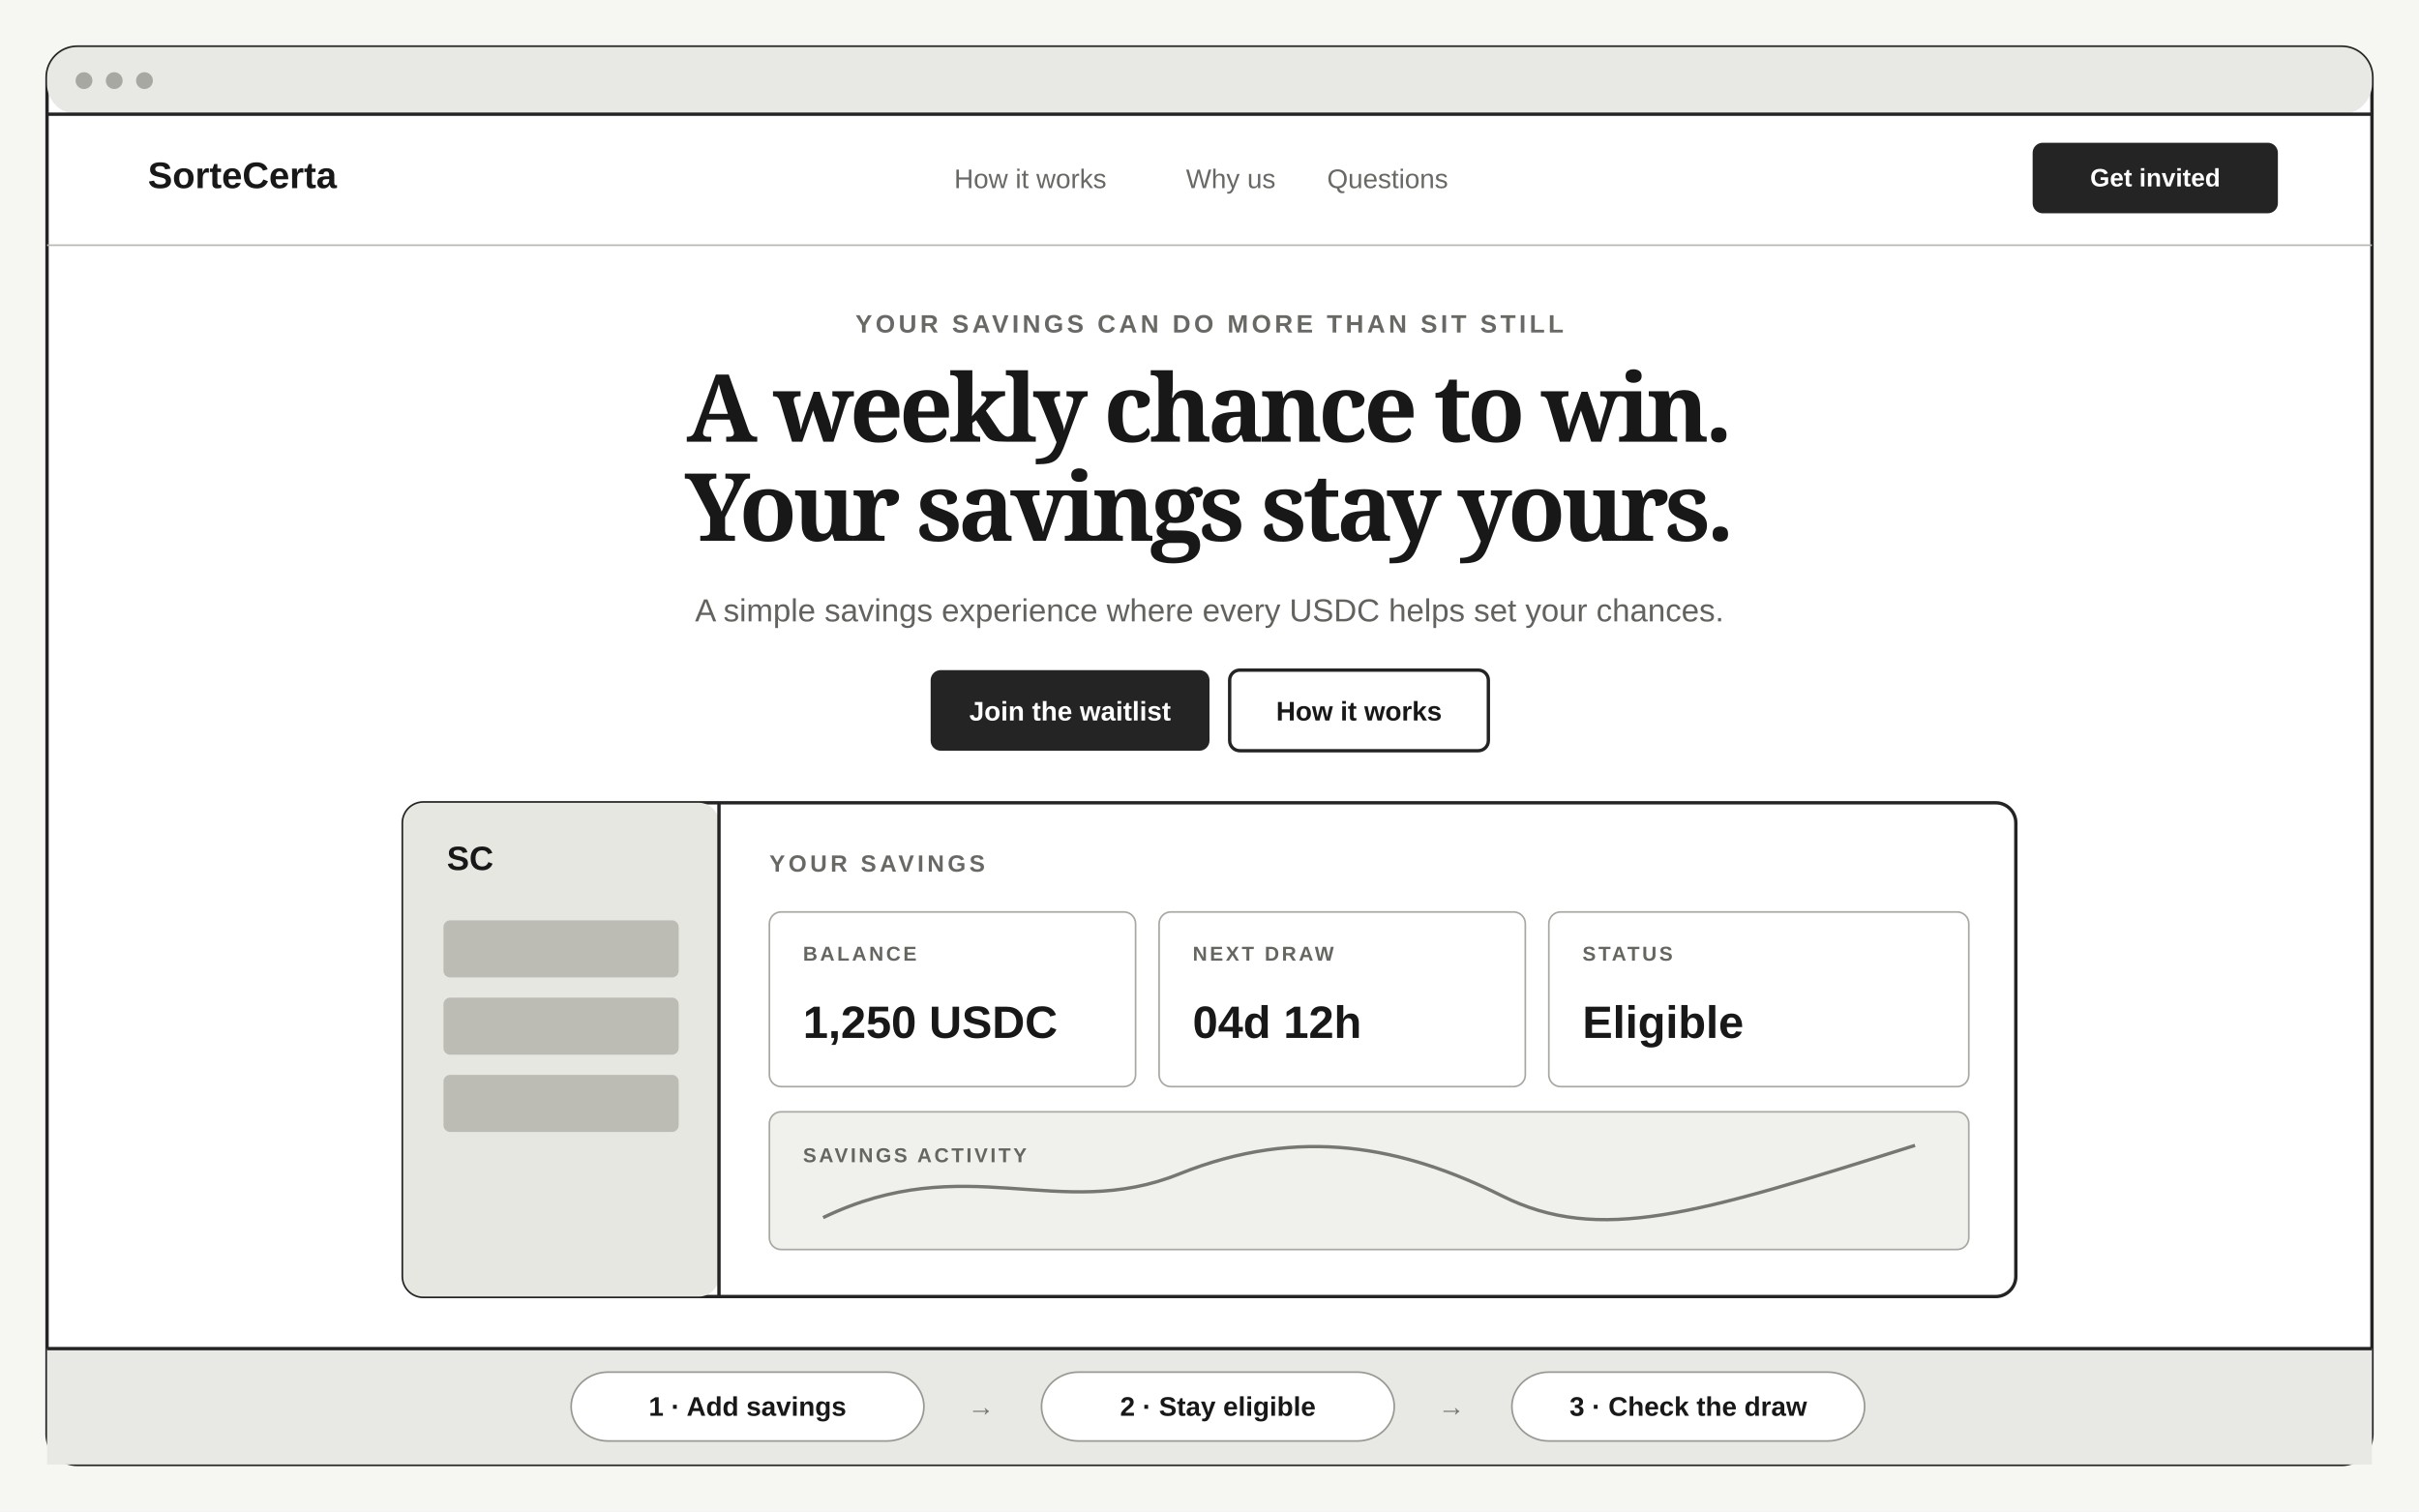
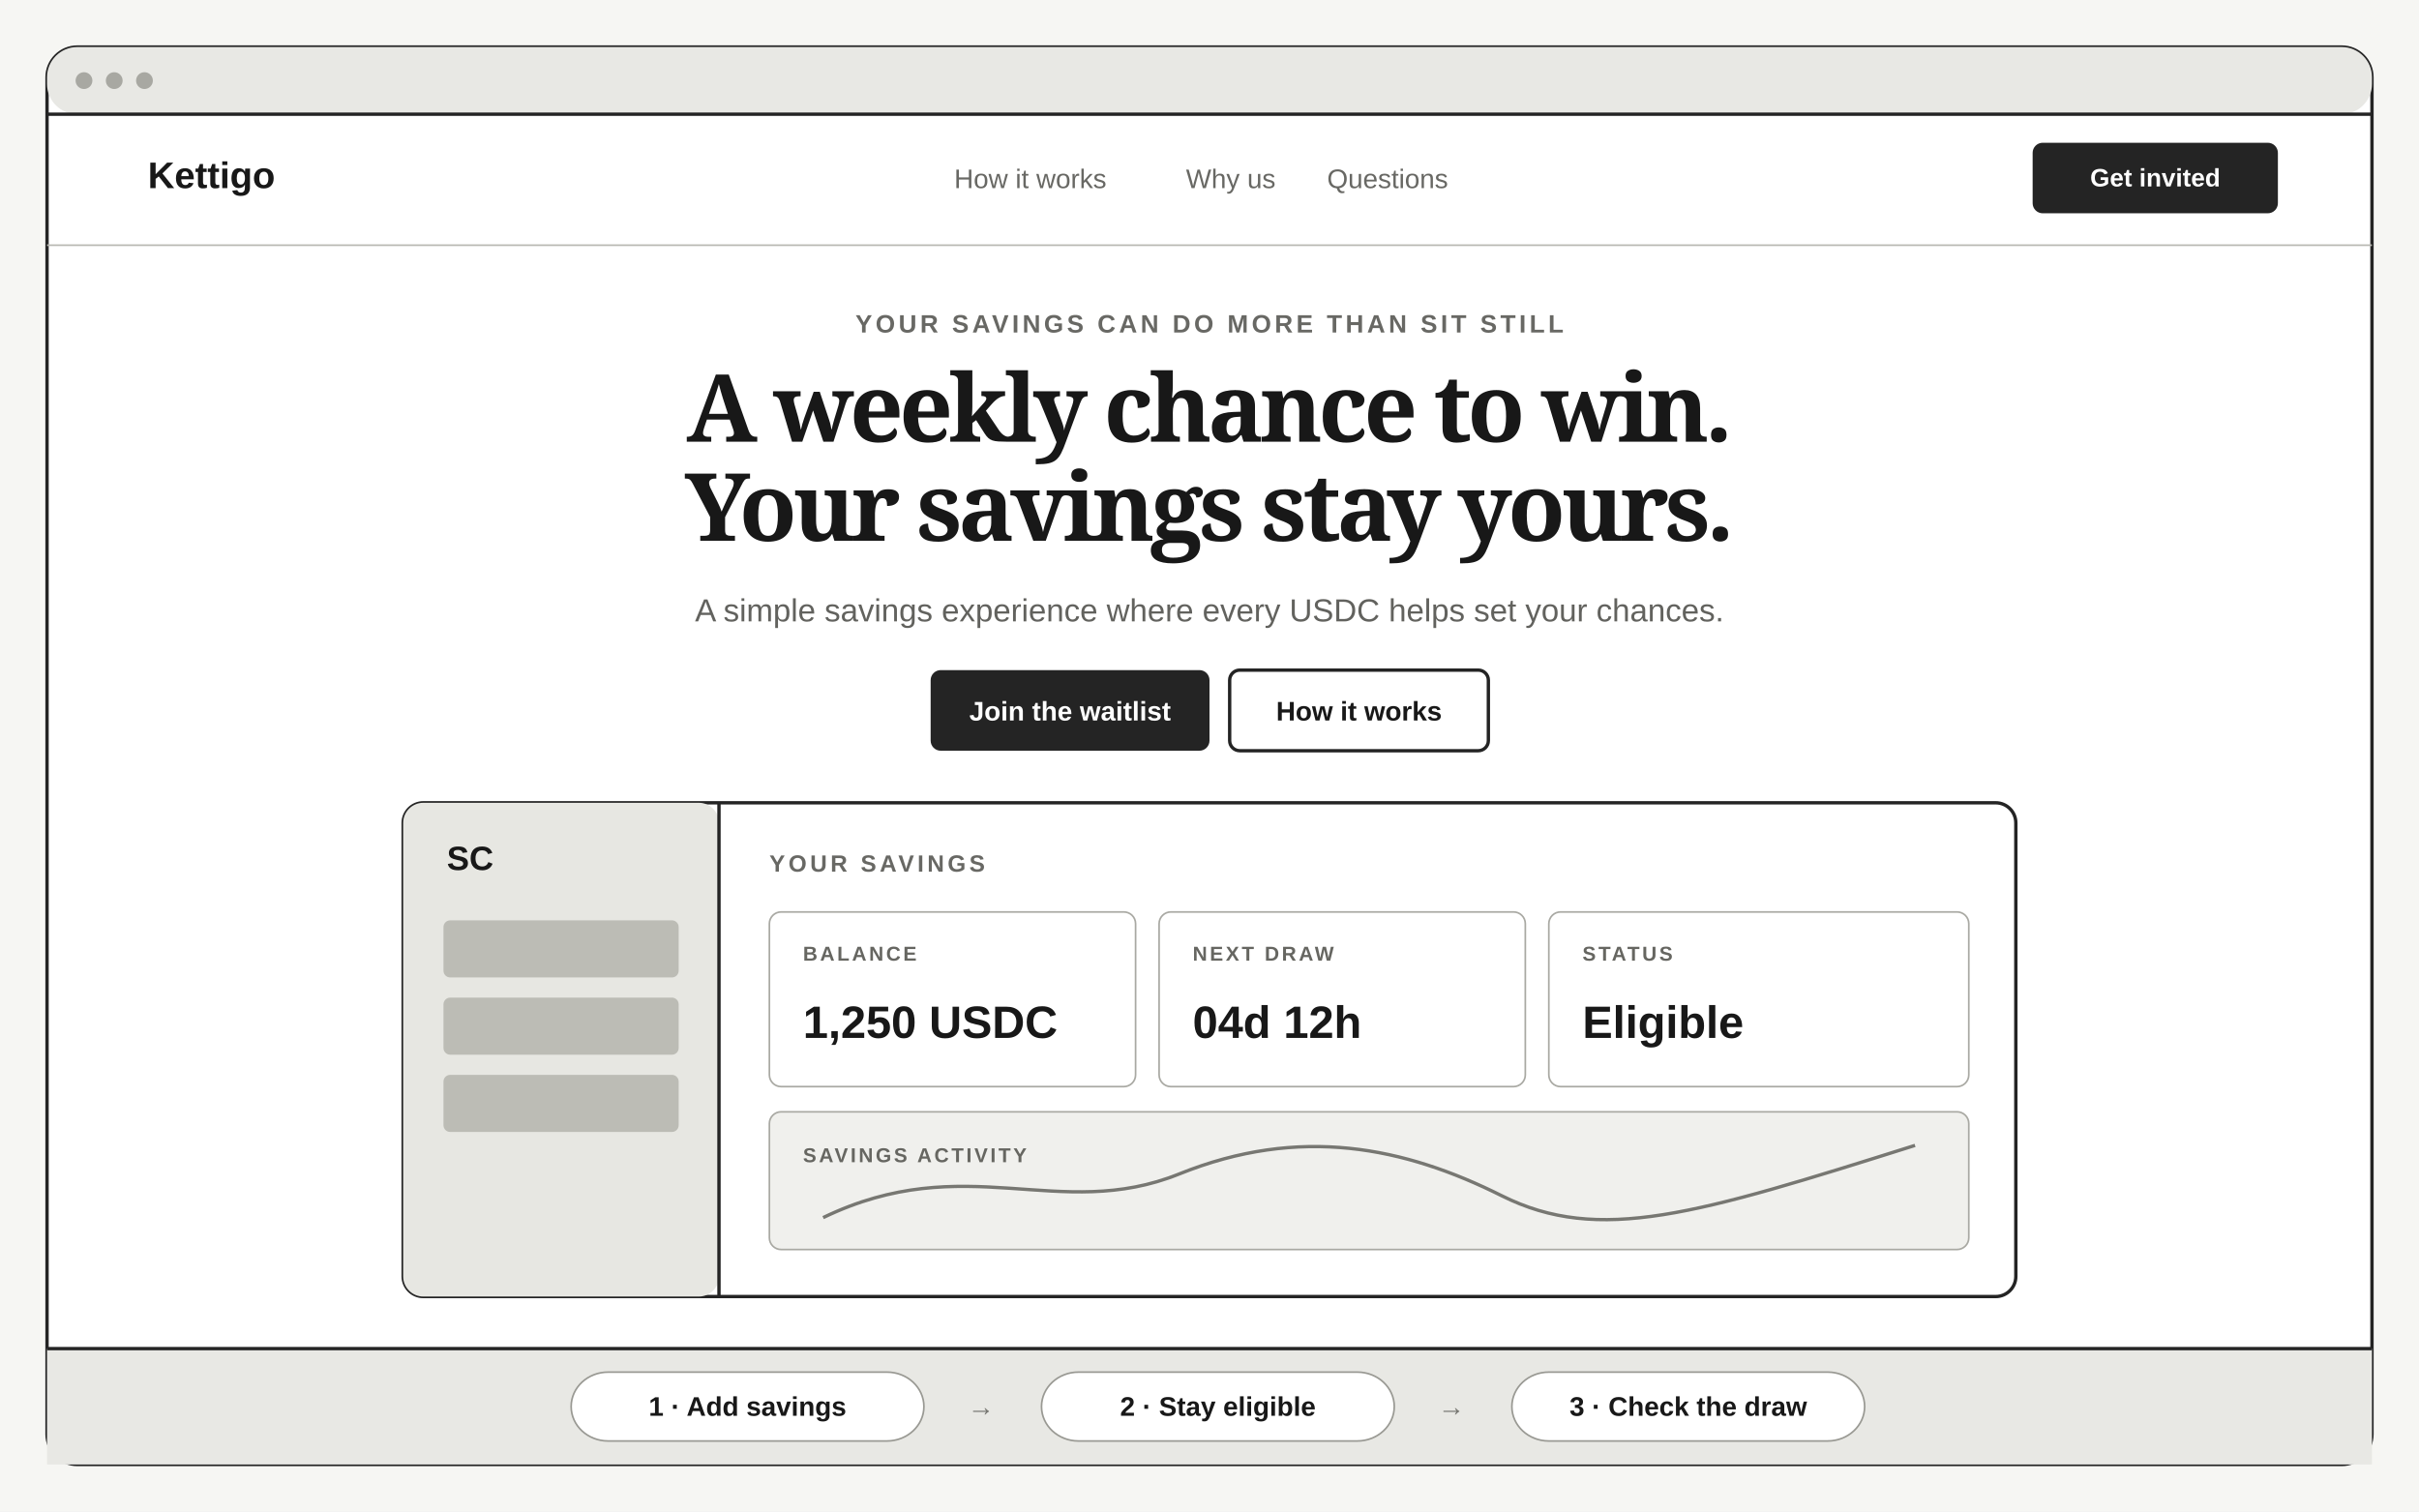
<svg xmlns="http://www.w3.org/2000/svg" width="1440" height="900" viewBox="0 0 1440 900" role="img" aria-labelledby="title desc">
  <rect width="1440" height="900" fill="#f6f6f3" />
  <rect x="28" y="28" width="1384" height="844" rx="18" fill="#ffffff" stroke="#242424" stroke-width="2" />
  <rect x="28" y="28" width="1384" height="40" rx="18" fill="#e8e8e4" />
  <path d="M28 68H1412" stroke="#242424" stroke-width="2" />
  <circle cx="50" cy="48" r="5" fill="#a8a8a2" />
  <circle cx="68" cy="48" r="5" fill="#a8a8a2" />
  <circle cx="86" cy="48" r="5" fill="#a8a8a2" />
  <g font-family="Arial, Helvetica, sans-serif" fill="#181818">
-     <text x="88" y="112" font-size="22" font-weight="700">SorteCerta</text>
+     <text x="88" y="112" font-size="22" font-weight="700">Kettigo</text>
    <text x="568" y="112" font-size="16" fill="#686864">How it works</text>
    <text x="706" y="112" font-size="16" fill="#686864">Why us</text>
    <text x="790" y="112" font-size="16" fill="#686864">Questions</text>
    <rect x="1210" y="85" width="146" height="42" rx="6" fill="#242424" />
    <text x="1283" y="111" text-anchor="middle" font-size="15" font-weight="700" fill="#ffffff">Get invited</text>
  </g>
  <path d="M28 146H1412" stroke="#b8b8b2" />
  <g font-family="Arial, Helvetica, sans-serif" text-anchor="middle">
    <text x="720" y="198" font-size="15" font-weight="700" letter-spacing="2" fill="#686864">YOUR SAVINGS CAN DO MORE THAN SIT STILL</text>
    <text x="720" y="263" font-family="Georgia, serif" font-size="56" font-weight="700" letter-spacing="-2.5" fill="#181818">A weekly chance to win.</text>
    <text x="720" y="322" font-family="Georgia, serif" font-size="56" font-weight="700" letter-spacing="-2.5" fill="#181818">Your savings stay yours.</text>
    <text x="720" y="370" font-size="19" fill="#62625e">A simple savings experience where every USDC helps set your chances.</text>
    <rect x="554" y="399" width="166" height="48" rx="6" fill="#242424" />
    <text x="637" y="429" font-size="16" font-weight="700" fill="#ffffff">Join the waitlist</text>
    <rect x="732" y="399" width="154" height="48" rx="6" fill="#ffffff" stroke="#242424" stroke-width="2" />
    <text x="809" y="429" font-size="16" font-weight="700" fill="#181818">How it works</text>
  </g>
  <g transform="translate(240 478)">
    <rect x="0" y="0" width="960" height="294" rx="12" fill="#ffffff" stroke="#242424" stroke-width="2" />
    <rect x="0" y="0" width="188" height="294" rx="12" fill="#e7e7e2" />
    <path d="M188 0V294" stroke="#242424" stroke-width="2" />
    <text x="26" y="40" font-family="Arial, Helvetica, sans-serif" font-size="20" font-weight="700" fill="#181818">SC</text>
    <rect x="24" y="70" width="140" height="34" rx="4" fill="#bcbcb5" />
    <rect x="24" y="116" width="140" height="34" rx="4" fill="#bcbcb5" />
    <rect x="24" y="162" width="140" height="34" rx="4" fill="#bcbcb5" />
    <text x="218" y="41" font-family="Arial, Helvetica, sans-serif" font-size="14" font-weight="700" letter-spacing="2" fill="#686864">YOUR SAVINGS</text>
    <g font-family="Arial, Helvetica, sans-serif">
      <rect x="218" y="65" width="218" height="104" rx="7" fill="#ffffff" stroke="#a9a9a3" />
      <text x="238" y="94" font-size="12" font-weight="700" letter-spacing="1.5" fill="#666661">BALANCE</text>
      <text x="238" y="140" font-size="27" font-weight="700" fill="#181818">1,250 USDC</text>
      <rect x="450" y="65" width="218" height="104" rx="7" fill="#ffffff" stroke="#a9a9a3" />
      <text x="470" y="94" font-size="12" font-weight="700" letter-spacing="1.5" fill="#666661">NEXT DRAW</text>
      <text x="470" y="140" font-size="27" font-weight="700" fill="#181818">04d 12h</text>
      <rect x="682" y="65" width="250" height="104" rx="7" fill="#ffffff" stroke="#a9a9a3" />
      <text x="702" y="94" font-size="12" font-weight="700" letter-spacing="1.5" fill="#666661">STATUS</text>
      <text x="702" y="140" font-size="27" font-weight="700" fill="#181818">Eligible</text>
      <rect x="218" y="184" width="714" height="82" rx="7" fill="#f0f0ed" stroke="#a9a9a3" />
      <text x="238" y="214" font-size="12" font-weight="700" letter-spacing="1.5" fill="#666661">SAVINGS ACTIVITY</text>
      <path d="M250 247 C335 206 390 250 462 221 S596 205 654 234 S770 245 900 204" fill="none" stroke="#777772" stroke-width="2" />
    </g>
  </g>
  <rect x="28" y="803" width="1384" height="69" fill="#e8e8e4" />
  <path d="M28 803H1412" stroke="#242424" stroke-width="2" />
  <g font-family="Arial, Helvetica, sans-serif" font-size="16" font-weight="700" fill="#181818">
    <rect x="340" y="817" width="210" height="41" rx="22" fill="#ffffff" stroke="#999993" />
    <text x="445" y="843" text-anchor="middle">1 · Add savings</text>
    <text x="584" y="843" text-anchor="middle" fill="#777772">→</text>
    <rect x="620" y="817" width="210" height="41" rx="22" fill="#ffffff" stroke="#999993" />
    <text x="725" y="843" text-anchor="middle">2 · Stay eligible</text>
    <text x="864" y="843" text-anchor="middle" fill="#777772">→</text>
    <rect x="900" y="817" width="210" height="41" rx="22" fill="#ffffff" stroke="#999993" />
    <text x="1005" y="843" text-anchor="middle">3 · Check the draw</text>
  </g>
</svg>
